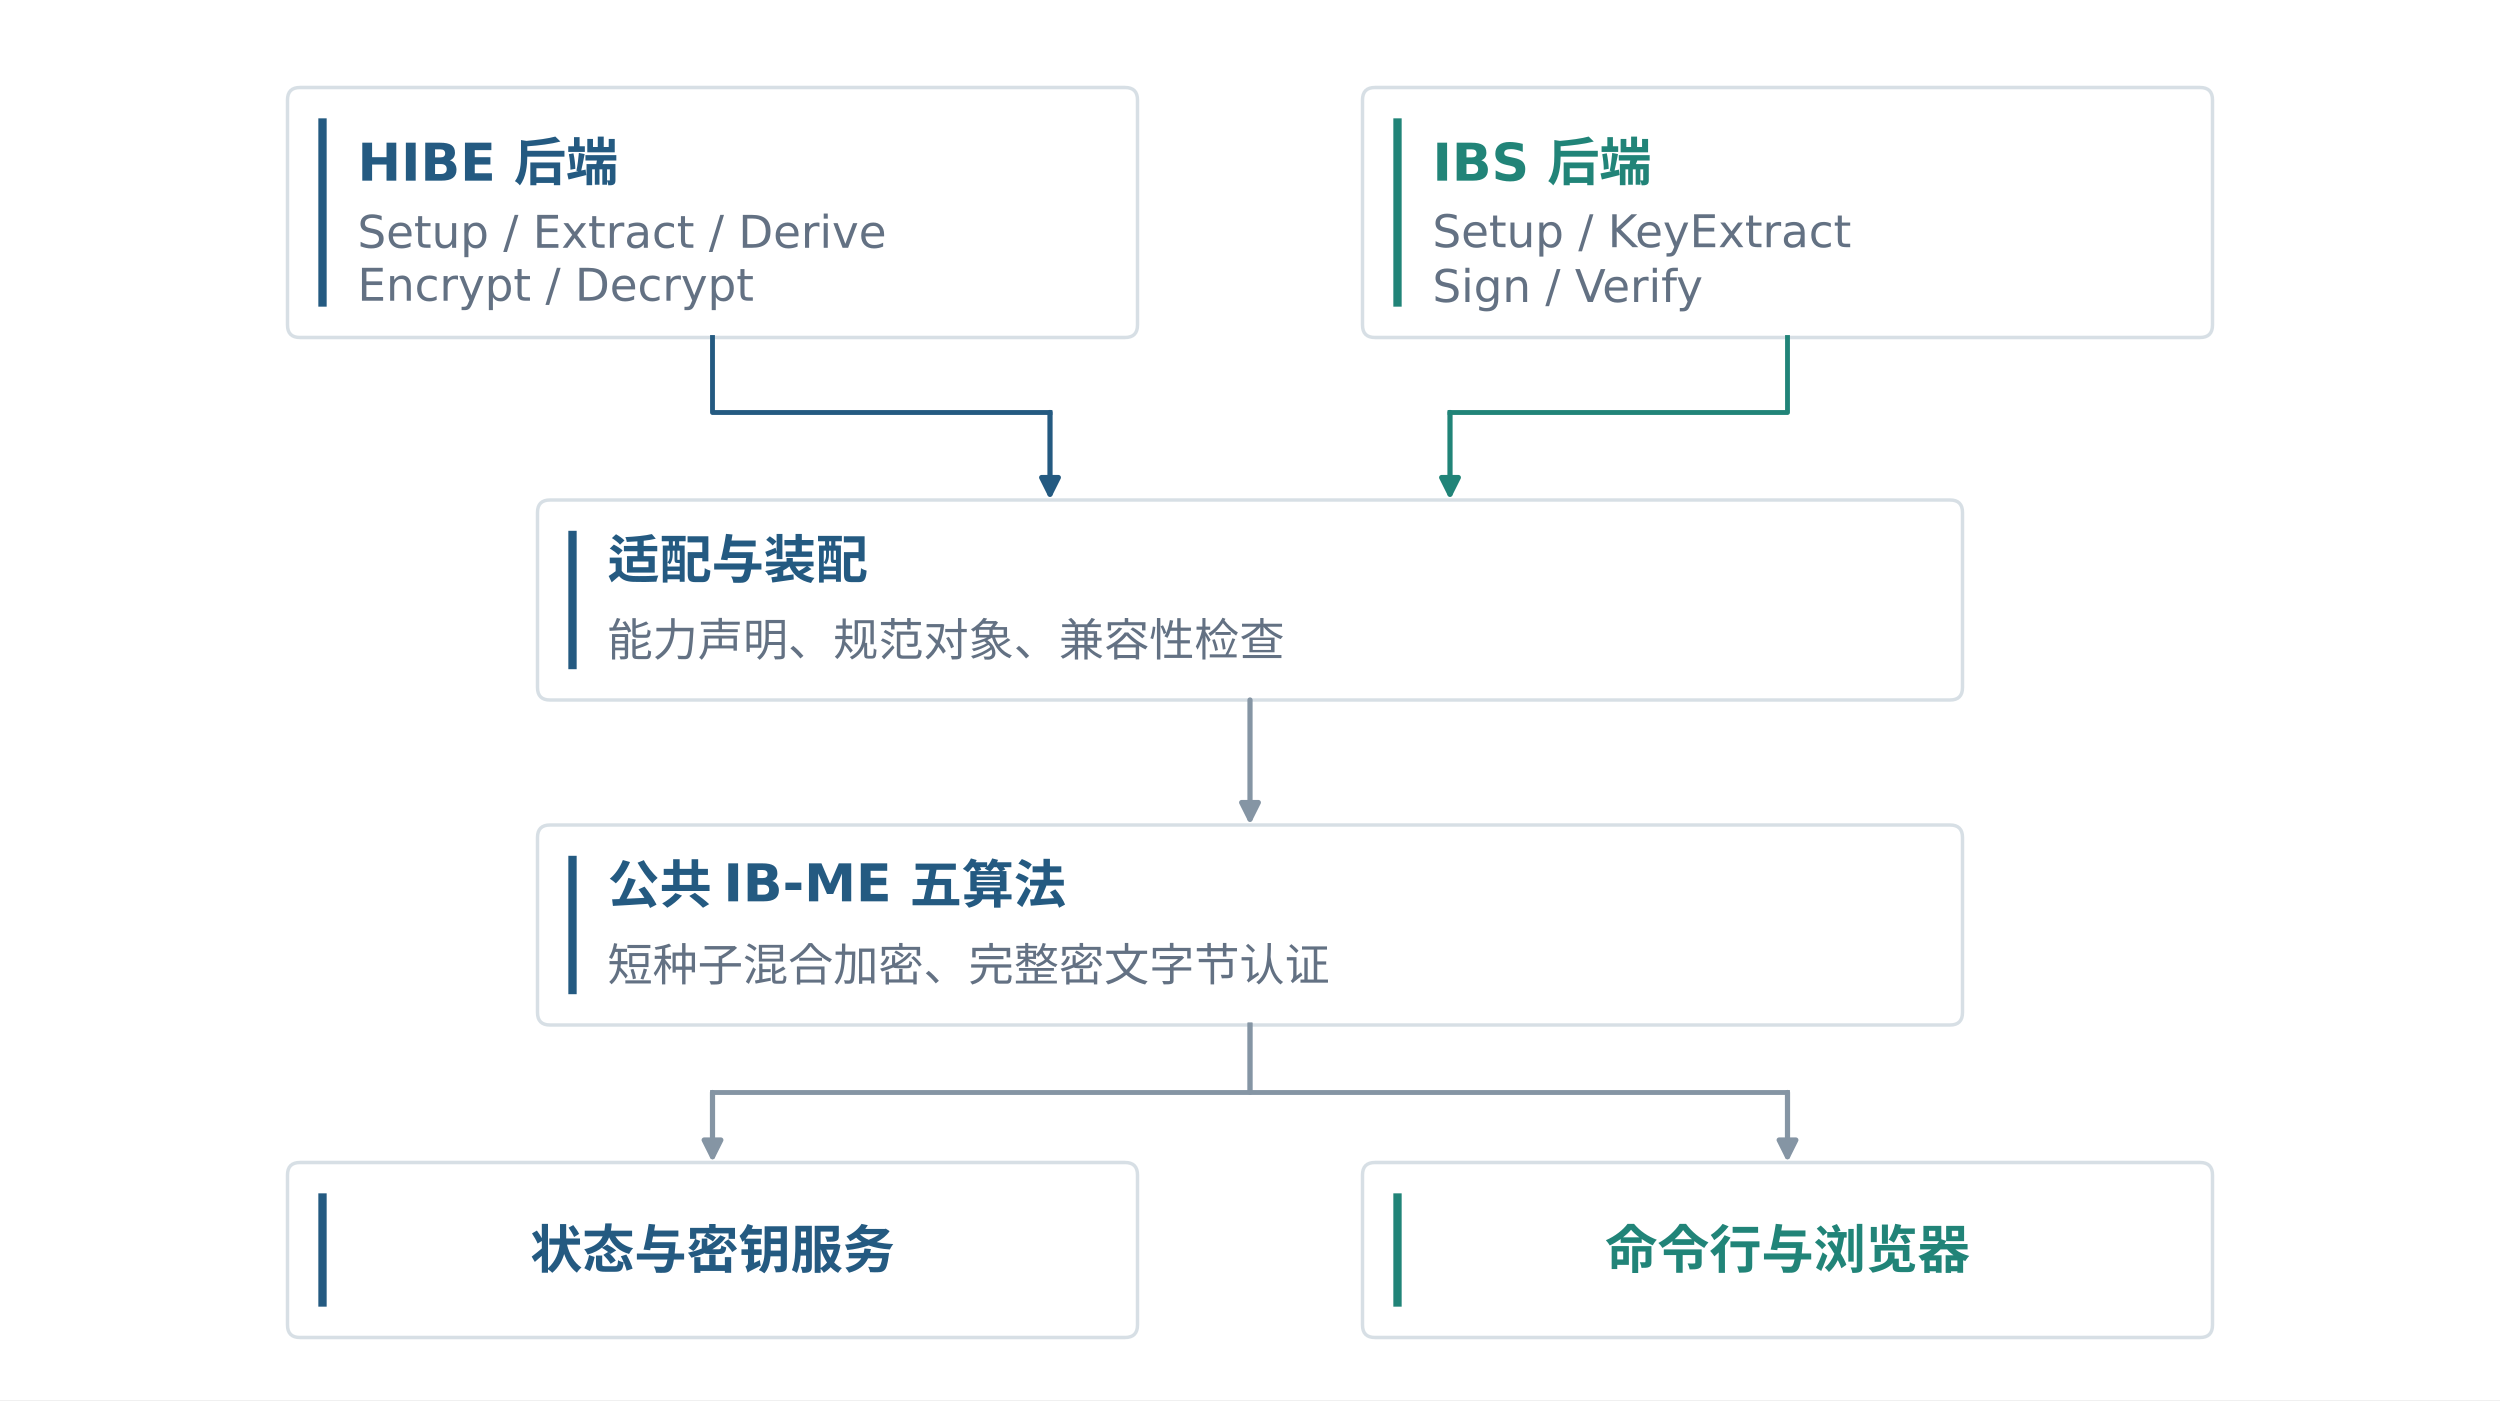
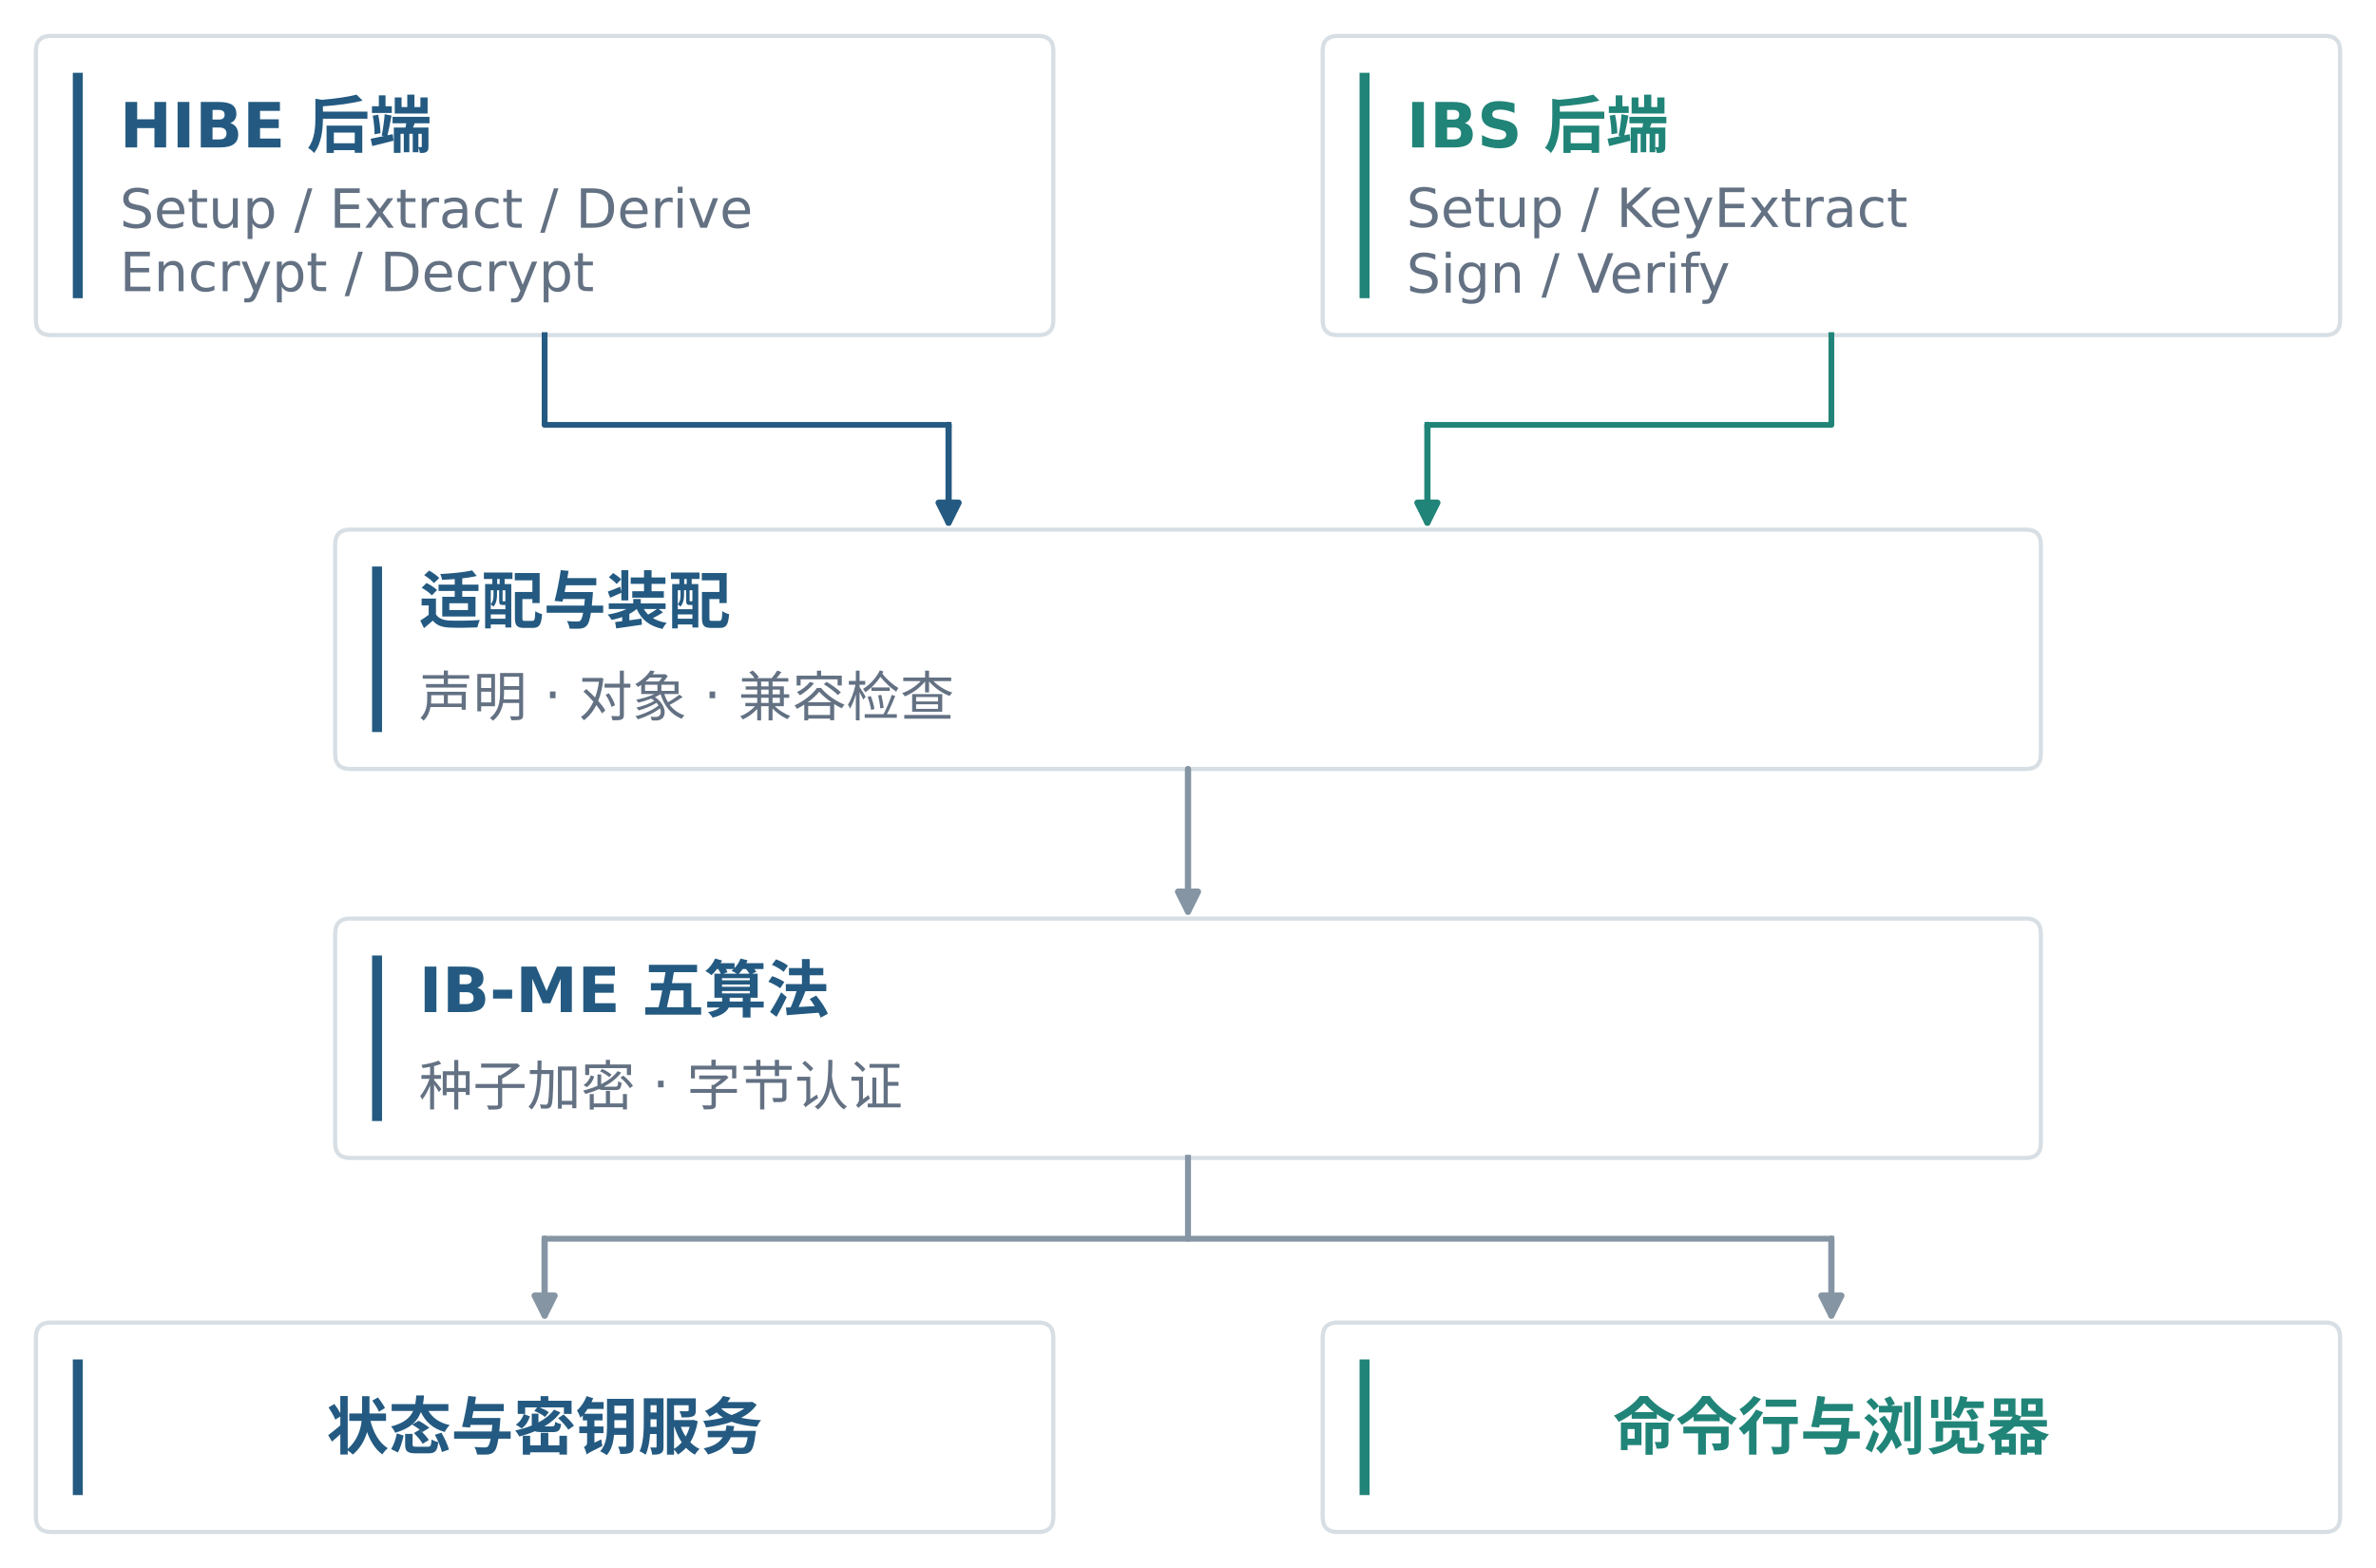
- <svg xmlns="http://www.w3.org/2000/svg" width="720pt" height="403.2pt" viewBox="0 0 720 403.2" version="1.1">
+ <svg xmlns="http://www.w3.org/2000/svg" width="571.68pt" height="377.28pt" viewBox="0 0 571.68 377.28" version="1.1">
  <defs>
    <style type="text/css">*{stroke-linejoin: round; stroke-linecap: butt}</style>
  </defs>
  <g id="figure_1">
    <g id="patch_1">
-       <path d="M 0 403.2 L 720 403.2 L 720 0 L 0 0 z " style="fill: #ffffff" />
+       <path d="M 0 377.28 L 571.68 377.28 L 571.68 0 L 0 0 z " style="fill: #ffffff" />
    </g>
    <g id="axes_1">
      <g id="patch_2">
-         <path d="M 86.4 25.2 L 324 25.2 Q 327.6 25.2 327.6 28.8 L 327.6 93.6 Q 327.6 97.2 324 97.2 L 86.4 97.2 Q 82.8 97.2 82.8 93.6 L 82.8 28.8 Q 82.8 25.2 86.4 25.2 z " clip-path="url(#pa732fffe38)" style="fill: #ffffff; stroke: #d7dfe5; stroke-linejoin: miter" />
+         <path d="M 12.24 8.64 L 249.84 8.64 Q 253.44 8.64 253.44 12.24 L 253.44 77.04 Q 253.44 80.64 249.84 80.64 L 12.24 80.64 Q 8.64 80.64 8.64 77.04 L 8.64 12.24 Q 8.64 8.64 12.24 8.64 z " clip-path="url(#p3d810aafe4)" style="fill: #ffffff; stroke: #d7dfe5; stroke-linejoin: miter" />
      </g>
      <g id="patch_3">
-         <path d="M 396 25.2 L 633.6 25.2 Q 637.2 25.2 637.2 28.8 L 637.2 93.6 Q 637.2 97.2 633.6 97.2 L 396 97.2 Q 392.4 97.2 392.4 93.6 L 392.4 28.8 Q 392.4 25.2 396 25.2 z " clip-path="url(#pa732fffe38)" style="fill: #ffffff; stroke: #d7dfe5; stroke-linejoin: miter" />
+         <path d="M 321.84 8.64 L 559.44 8.64 Q 563.04 8.64 563.04 12.24 L 563.04 77.04 Q 563.04 80.64 559.44 80.64 L 321.84 80.64 Q 318.24 80.64 318.24 77.04 L 318.24 12.24 Q 318.24 8.64 321.84 8.64 z " clip-path="url(#p3d810aafe4)" style="fill: #ffffff; stroke: #d7dfe5; stroke-linejoin: miter" />
      </g>
      <g id="patch_4">
-         <path d="M 158.4 144 L 561.6 144 Q 565.2 144 565.2 147.6 L 565.2 198 Q 565.2 201.6 561.6 201.6 L 158.4 201.6 Q 154.8 201.6 154.8 198 L 154.8 147.6 Q 154.8 144 158.4 144 z " clip-path="url(#pa732fffe38)" style="fill: #ffffff; stroke: #d7dfe5; stroke-linejoin: miter" />
+         <path d="M 84.24 127.44 L 487.44 127.44 Q 491.04 127.44 491.04 131.04 L 491.04 181.44 Q 491.04 185.04 487.44 185.04 L 84.24 185.04 Q 80.64 185.04 80.64 181.44 L 80.64 131.04 Q 80.64 127.44 84.24 127.44 z " clip-path="url(#p3d810aafe4)" style="fill: #ffffff; stroke: #d7dfe5; stroke-linejoin: miter" />
      </g>
      <g id="patch_5">
-         <path d="M 158.4 237.6 L 561.6 237.6 Q 565.2 237.6 565.2 241.2 L 565.2 291.6 Q 565.2 295.2 561.6 295.2 L 158.4 295.2 Q 154.8 295.2 154.8 291.6 L 154.8 241.2 Q 154.8 237.6 158.4 237.6 z " clip-path="url(#pa732fffe38)" style="fill: #ffffff; stroke: #d7dfe5; stroke-linejoin: miter" />
+         <path d="M 84.24 221.04 L 487.44 221.04 Q 491.04 221.04 491.04 224.64 L 491.04 275.04 Q 491.04 278.64 487.44 278.64 L 84.24 278.64 Q 80.64 278.64 80.64 275.04 L 80.64 224.64 Q 80.64 221.04 84.24 221.04 z " clip-path="url(#p3d810aafe4)" style="fill: #ffffff; stroke: #d7dfe5; stroke-linejoin: miter" />
      </g>
      <g id="patch_6">
-         <path d="M 86.4 334.8 L 324 334.8 Q 327.6 334.8 327.6 338.4 L 327.6 381.6 Q 327.6 385.2 324 385.2 L 86.4 385.2 Q 82.8 385.2 82.8 381.6 L 82.8 338.4 Q 82.8 334.8 86.4 334.8 z " clip-path="url(#pa732fffe38)" style="fill: #ffffff; stroke: #d7dfe5; stroke-linejoin: miter" />
+         <path d="M 12.24 318.24 L 249.84 318.24 Q 253.44 318.24 253.44 321.84 L 253.44 365.04 Q 253.44 368.64 249.84 368.64 L 12.24 368.64 Q 8.64 368.64 8.64 365.04 L 8.64 321.84 Q 8.64 318.24 12.24 318.24 z " clip-path="url(#p3d810aafe4)" style="fill: #ffffff; stroke: #d7dfe5; stroke-linejoin: miter" />
      </g>
      <g id="patch_7">
-         <path d="M 396 334.8 L 633.6 334.8 Q 637.2 334.8 637.2 338.4 L 637.2 381.6 Q 637.2 385.2 633.6 385.2 L 396 385.2 Q 392.4 385.2 392.4 381.6 L 392.4 338.4 Q 392.4 334.8 396 334.8 z " clip-path="url(#pa732fffe38)" style="fill: #ffffff; stroke: #d7dfe5; stroke-linejoin: miter" />
+         <path d="M 321.84 318.24 L 559.44 318.24 Q 563.04 318.24 563.04 321.84 L 563.04 365.04 Q 563.04 368.64 559.44 368.64 L 321.84 368.64 Q 318.24 368.64 318.24 365.04 L 318.24 321.84 Q 318.24 318.24 321.84 318.24 z " clip-path="url(#p3d810aafe4)" style="fill: #ffffff; stroke: #d7dfe5; stroke-linejoin: miter" />
      </g>
      <g id="patch_8">
-         <path d="M 302.4 118.8 Q 302.4 131.4 302.4 142.323 " clip-path="url(#pa732fffe38)" style="fill: none; stroke: #245a81; stroke-width: 1.5; stroke-linecap: round" />
-         <path d="M 304.8 137.523 L 302.4 142.323 L 300 137.523 z " clip-path="url(#pa732fffe38)" style="fill: #245a81; stroke: #245a81; stroke-width: 1.5; stroke-linecap: round" />
+         <path d="M 228.24 102.24 Q 228.24 114.84 228.24 125.763 " clip-path="url(#p3d810aafe4)" style="fill: none; stroke: #245a81; stroke-width: 1.5; stroke-linecap: round" />
+         <path d="M 230.64 120.963 L 228.24 125.763 L 225.84 120.963 z " clip-path="url(#p3d810aafe4)" style="fill: #245a81; stroke: #245a81; stroke-width: 1.5; stroke-linecap: round" />
      </g>
      <g id="patch_9">
-         <path d="M 417.6 118.8 Q 417.6 131.4 417.6 142.323 " clip-path="url(#pa732fffe38)" style="fill: none; stroke: #218478; stroke-width: 1.5; stroke-linecap: round" />
-         <path d="M 420 137.523 L 417.6 142.323 L 415.2 137.523 z " clip-path="url(#pa732fffe38)" style="fill: #218478; stroke: #218478; stroke-width: 1.5; stroke-linecap: round" />
+         <path d="M 343.44 102.24 Q 343.44 114.84 343.44 125.763 " clip-path="url(#p3d810aafe4)" style="fill: none; stroke: #218478; stroke-width: 1.5; stroke-linecap: round" />
+         <path d="M 345.84 120.963 L 343.44 125.763 L 341.04 120.963 z " clip-path="url(#p3d810aafe4)" style="fill: #218478; stroke: #218478; stroke-width: 1.5; stroke-linecap: round" />
      </g>
      <g id="patch_10">
-         <path d="M 360 201.6 Q 360 219.6 360 235.923 " clip-path="url(#pa732fffe38)" style="fill: none; stroke: #8595a4; stroke-width: 1.5; stroke-linecap: round" />
-         <path d="M 362.4 231.123 L 360 235.923 L 357.6 231.123 z " clip-path="url(#pa732fffe38)" style="fill: #8595a4; stroke: #8595a4; stroke-width: 1.5; stroke-linecap: round" />
+         <path d="M 285.84 185.04 Q 285.84 203.04 285.84 219.363 " clip-path="url(#p3d810aafe4)" style="fill: none; stroke: #8595a4; stroke-width: 1.5; stroke-linecap: round" />
+         <path d="M 288.24 214.563 L 285.84 219.363 L 283.44 214.563 z " clip-path="url(#p3d810aafe4)" style="fill: #8595a4; stroke: #8595a4; stroke-width: 1.5; stroke-linecap: round" />
      </g>
      <g id="patch_11">
-         <path d="M 205.2 314.64 Q 205.2 324.72 205.2 333.123 " clip-path="url(#pa732fffe38)" style="fill: none; stroke: #8595a4; stroke-width: 1.5; stroke-linecap: round" />
-         <path d="M 207.6 328.323 L 205.2 333.123 L 202.8 328.323 z " clip-path="url(#pa732fffe38)" style="fill: #8595a4; stroke: #8595a4; stroke-width: 1.5; stroke-linecap: round" />
+         <path d="M 131.04 298.08 Q 131.04 308.16 131.04 316.563 " clip-path="url(#p3d810aafe4)" style="fill: none; stroke: #8595a4; stroke-width: 1.5; stroke-linecap: round" />
+         <path d="M 133.44 311.763 L 131.04 316.563 L 128.64 311.763 z " clip-path="url(#p3d810aafe4)" style="fill: #8595a4; stroke: #8595a4; stroke-width: 1.5; stroke-linecap: round" />
      </g>
      <g id="patch_12">
-         <path d="M 514.8 314.64 Q 514.8 324.72 514.8 333.123 " clip-path="url(#pa732fffe38)" style="fill: none; stroke: #8595a4; stroke-width: 1.5; stroke-linecap: round" />
-         <path d="M 517.2 328.323 L 514.8 333.123 L 512.4 328.323 z " clip-path="url(#pa732fffe38)" style="fill: #8595a4; stroke: #8595a4; stroke-width: 1.5; stroke-linecap: round" />
+         <path d="M 440.64 298.08 Q 440.64 308.16 440.64 316.563 " clip-path="url(#p3d810aafe4)" style="fill: none; stroke: #8595a4; stroke-width: 1.5; stroke-linecap: round" />
+         <path d="M 443.04 311.763 L 440.64 316.563 L 438.24 311.763 z " clip-path="url(#p3d810aafe4)" style="fill: #8595a4; stroke: #8595a4; stroke-width: 1.5; stroke-linecap: round" />
      </g>
      <g id="line2d_1">
-         <path d="M 92.88 35.28 L 92.88 87.12 " clip-path="url(#pa732fffe38)" style="fill: none; stroke: #245a81; stroke-width: 2.4; stroke-linecap: square" />
+         <path d="M 18.72 18.72 L 18.72 70.56 " clip-path="url(#p3d810aafe4)" style="fill: none; stroke: #245a81; stroke-width: 2.4; stroke-linecap: square" />
      </g>
      <g id="line2d_2">
-         <path d="M 402.48 35.28 L 402.48 87.12 " clip-path="url(#pa732fffe38)" style="fill: none; stroke: #218478; stroke-width: 2.4; stroke-linecap: square" />
+         <path d="M 328.32 18.72 L 328.32 70.56 " clip-path="url(#p3d810aafe4)" style="fill: none; stroke: #218478; stroke-width: 2.4; stroke-linecap: square" />
      </g>
      <g id="line2d_3">
-         <path d="M 164.88 154.08 L 164.88 191.52 " clip-path="url(#pa732fffe38)" style="fill: none; stroke: #245a81; stroke-width: 2.4; stroke-linecap: square" />
+         <path d="M 90.72 137.52 L 90.72 174.96 " clip-path="url(#p3d810aafe4)" style="fill: none; stroke: #245a81; stroke-width: 2.4; stroke-linecap: square" />
      </g>
      <g id="line2d_4">
-         <path d="M 164.88 247.68 L 164.88 285.12 " clip-path="url(#pa732fffe38)" style="fill: none; stroke: #245a81; stroke-width: 2.4; stroke-linecap: square" />
+         <path d="M 90.72 231.12 L 90.72 268.56 " clip-path="url(#p3d810aafe4)" style="fill: none; stroke: #245a81; stroke-width: 2.4; stroke-linecap: square" />
      </g>
      <g id="line2d_5">
-         <path d="M 92.88 344.88 L 92.88 375.12 " clip-path="url(#pa732fffe38)" style="fill: none; stroke: #245a81; stroke-width: 2.4; stroke-linecap: square" />
+         <path d="M 18.72 328.32 L 18.72 358.56 " clip-path="url(#p3d810aafe4)" style="fill: none; stroke: #245a81; stroke-width: 2.4; stroke-linecap: square" />
      </g>
      <g id="line2d_6">
-         <path d="M 402.48 344.88 L 402.48 375.12 " clip-path="url(#pa732fffe38)" style="fill: none; stroke: #218478; stroke-width: 2.4; stroke-linecap: square" />
+         <path d="M 328.32 328.32 L 328.32 358.56 " clip-path="url(#p3d810aafe4)" style="fill: none; stroke: #218478; stroke-width: 2.4; stroke-linecap: square" />
      </g>
      <g id="line2d_7">
-         <path d="M 205.2 97.2 L 205.2 118.8 L 302.4 118.8 " clip-path="url(#pa732fffe38)" style="fill: none; stroke: #245a81; stroke-width: 1.4; stroke-linecap: square" />
+         <path d="M 131.04 80.64 L 131.04 102.24 L 228.24 102.24 " clip-path="url(#p3d810aafe4)" style="fill: none; stroke: #245a81; stroke-width: 1.4; stroke-linecap: square" />
      </g>
      <g id="line2d_8">
-         <path d="M 514.8 97.2 L 514.8 118.8 L 417.6 118.8 " clip-path="url(#pa732fffe38)" style="fill: none; stroke: #218478; stroke-width: 1.4; stroke-linecap: square" />
+         <path d="M 440.64 80.64 L 440.64 102.24 L 343.44 102.24 " clip-path="url(#p3d810aafe4)" style="fill: none; stroke: #218478; stroke-width: 1.4; stroke-linecap: square" />
      </g>
      <g id="line2d_9">
-         <path d="M 360 295.2 L 360 314.64 L 205.2 314.64 " clip-path="url(#pa732fffe38)" style="fill: none; stroke: #8595a4; stroke-width: 1.4; stroke-linecap: square" />
+         <path d="M 285.84 278.64 L 285.84 298.08 L 131.04 298.08 " clip-path="url(#p3d810aafe4)" style="fill: none; stroke: #8595a4; stroke-width: 1.4; stroke-linecap: square" />
      </g>
      <g id="line2d_10">
-         <path d="M 360 295.2 L 360 314.64 L 514.8 314.64 " clip-path="url(#pa732fffe38)" style="fill: none; stroke: #8595a4; stroke-width: 1.4; stroke-linecap: square" />
+         <path d="M 285.84 278.64 L 285.84 298.08 L 440.64 298.08 " clip-path="url(#p3d810aafe4)" style="fill: none; stroke: #8595a4; stroke-width: 1.4; stroke-linecap: square" />
      </g>
      <g id="text_1">
-         <text style="font-weight: 700; font-size: 15px; font-family: 'Microsoft YaHei', 'DejaVu Sans'; text-anchor: start; fill: #245a81" x="102.96" y="52.029" transform="rotate(-0 102.96 52.02891)">HIBE 后端</text>
+         <text style="font-weight: 700; font-size: 15px; font-family: 'Microsoft YaHei', 'DejaVu Sans'; text-anchor: start; fill: #245a81" x="28.8" y="35.469" transform="rotate(-0 28.8 35.46891)">HIBE 后端</text>
      </g>
      <g id="text_2">
-         <text style="font-size: 13px; font-family: 'Microsoft YaHei', 'DejaVu Sans'; fill: #637183" transform="translate(102.96 71.36586)">Setup / Extract / Derive</text>
-         <text style="font-size: 13px; font-family: 'Microsoft YaHei', 'DejaVu Sans'; fill: #637183" transform="translate(102.96 86.61953)">Encrypt / Decrypt</text>
+         <text style="font-size: 13px; font-family: 'Microsoft YaHei', 'DejaVu Sans'; fill: #637183" transform="translate(28.8 54.80586)">Setup / Extract / Derive</text>
+         <text style="font-size: 13px; font-family: 'Microsoft YaHei', 'DejaVu Sans'; fill: #637183" transform="translate(28.8 70.05953)">Encrypt / Decrypt</text>
      </g>
      <g id="text_3">
-         <text style="font-weight: 700; font-size: 15px; font-family: 'Microsoft YaHei', 'DejaVu Sans'; text-anchor: start; fill: #218478" x="412.56" y="52.029" transform="rotate(-0 412.56 52.02891)">IBS 后端</text>
+         <text style="font-weight: 700; font-size: 15px; font-family: 'Microsoft YaHei', 'DejaVu Sans'; text-anchor: start; fill: #218478" x="338.4" y="35.469" transform="rotate(-0 338.4 35.46891)">IBS 后端</text>
      </g>
      <g id="text_4">
-         <text style="font-size: 13px; font-family: 'Microsoft YaHei', 'DejaVu Sans'; fill: #637183" transform="translate(412.56 71.18914)">Setup / KeyExtract</text>
-         <text style="font-size: 13px; font-family: 'Microsoft YaHei', 'DejaVu Sans'; fill: #637183" transform="translate(412.56 86.975)">Sign / Verify</text>
+         <text style="font-size: 13px; font-family: 'Microsoft YaHei', 'DejaVu Sans'; fill: #637183" transform="translate(338.4 54.62914)">Setup / KeyExtract</text>
+         <text style="font-size: 13px; font-family: 'Microsoft YaHei', 'DejaVu Sans'; fill: #637183" transform="translate(338.4 70.415)">Sign / Verify</text>
      </g>
      <g id="text_5">
-         <text style="font-weight: 700; font-size: 15px; font-family: 'Microsoft YaHei', 'DejaVu Sans'; text-anchor: start; fill: #245a81" x="174.96" y="166.517" transform="rotate(-0 174.96 166.5171)">适配与装配</text>
+         <text style="font-weight: 700; font-size: 15px; font-family: 'Microsoft YaHei', 'DejaVu Sans'; text-anchor: start; fill: #245a81" x="100.8" y="149.957" transform="rotate(-0 100.8 149.9571)">适配与装配</text>
      </g>
      <g id="text_6">
-         <text style="font-size: 13px; font-family: 'Microsoft YaHei', 'DejaVu Sans'; text-anchor: start; fill: #637183" x="174.96" y="188.91" transform="rotate(-0 174.96 188.9096)">能力声明、规范对象、兼容性检查</text>
+         <text style="font-size: 13px; font-family: 'Microsoft YaHei', 'DejaVu Sans'; text-anchor: start; fill: #637183" x="100.8" y="172.305" transform="rotate(-0 100.8 172.3049)">声明 · 对象 · 兼容检查</text>
      </g>
      <g id="text_7">
-         <text style="font-weight: 700; font-size: 15px; font-family: 'Microsoft YaHei', 'DejaVu Sans'; text-anchor: start; fill: #245a81" x="174.96" y="260.095" transform="rotate(-0 174.96 260.0948)">公共 IB-ME 五算法</text>
+         <text style="font-weight: 700; font-size: 15px; font-family: 'Microsoft YaHei', 'DejaVu Sans'; text-anchor: start; fill: #245a81" x="100.8" y="243.535" transform="rotate(-0 100.8 243.5348)">IB-ME 五算法</text>
      </g>
      <g id="text_8">
-         <text style="font-size: 13px; font-family: 'Microsoft YaHei', 'DejaVu Sans'; text-anchor: start; fill: #637183" x="174.96" y="282.496" transform="rotate(-0 174.96 282.4964)">短种子混合加密、完整密文字节认证</text>
+         <text style="font-size: 13px; font-family: 'Microsoft YaHei', 'DejaVu Sans'; text-anchor: start; fill: #637183" x="100.8" y="265.942" transform="rotate(-0 100.8 265.9425)">种子加密 · 字节认证</text>
      </g>
      <g id="text_9">
-         <text style="font-weight: 700; font-size: 15px; font-family: 'Microsoft YaHei', 'DejaVu Sans'; text-anchor: middle; fill: #245a81" x="205.2" y="365.244" transform="rotate(-0 205.2 365.2441)">状态与密钥服务</text>
+         <text style="font-weight: 700; font-size: 15px; font-family: 'Microsoft YaHei', 'DejaVu Sans'; text-anchor: middle; fill: #245a81" x="131.04" y="348.684" transform="rotate(-0 131.04 348.6841)">状态与密钥服务</text>
      </g>
      <g id="text_10">
-         <text style="font-weight: 700; font-size: 15px; font-family: 'Microsoft YaHei', 'DejaVu Sans'; text-anchor: middle; fill: #218478" x="514.8" y="365.229" transform="rotate(-0 514.8 365.2289)">命令行与浏览器</text>
+         <text style="font-weight: 700; font-size: 15px; font-family: 'Microsoft YaHei', 'DejaVu Sans'; text-anchor: middle; fill: #218478" x="440.64" y="348.669" transform="rotate(-0 440.64 348.6689)">命令行与浏览器</text>
      </g>
    </g>
  </g>
  <defs>
-     <clipPath id="pa732fffe38">
-       <rect x="0" y="0" width="720" height="403.2" />
+     <clipPath id="p3d810aafe4">
+       <rect x="-74.16" y="-16.56" width="720" height="403.2" />
    </clipPath>
  </defs>
</svg>
